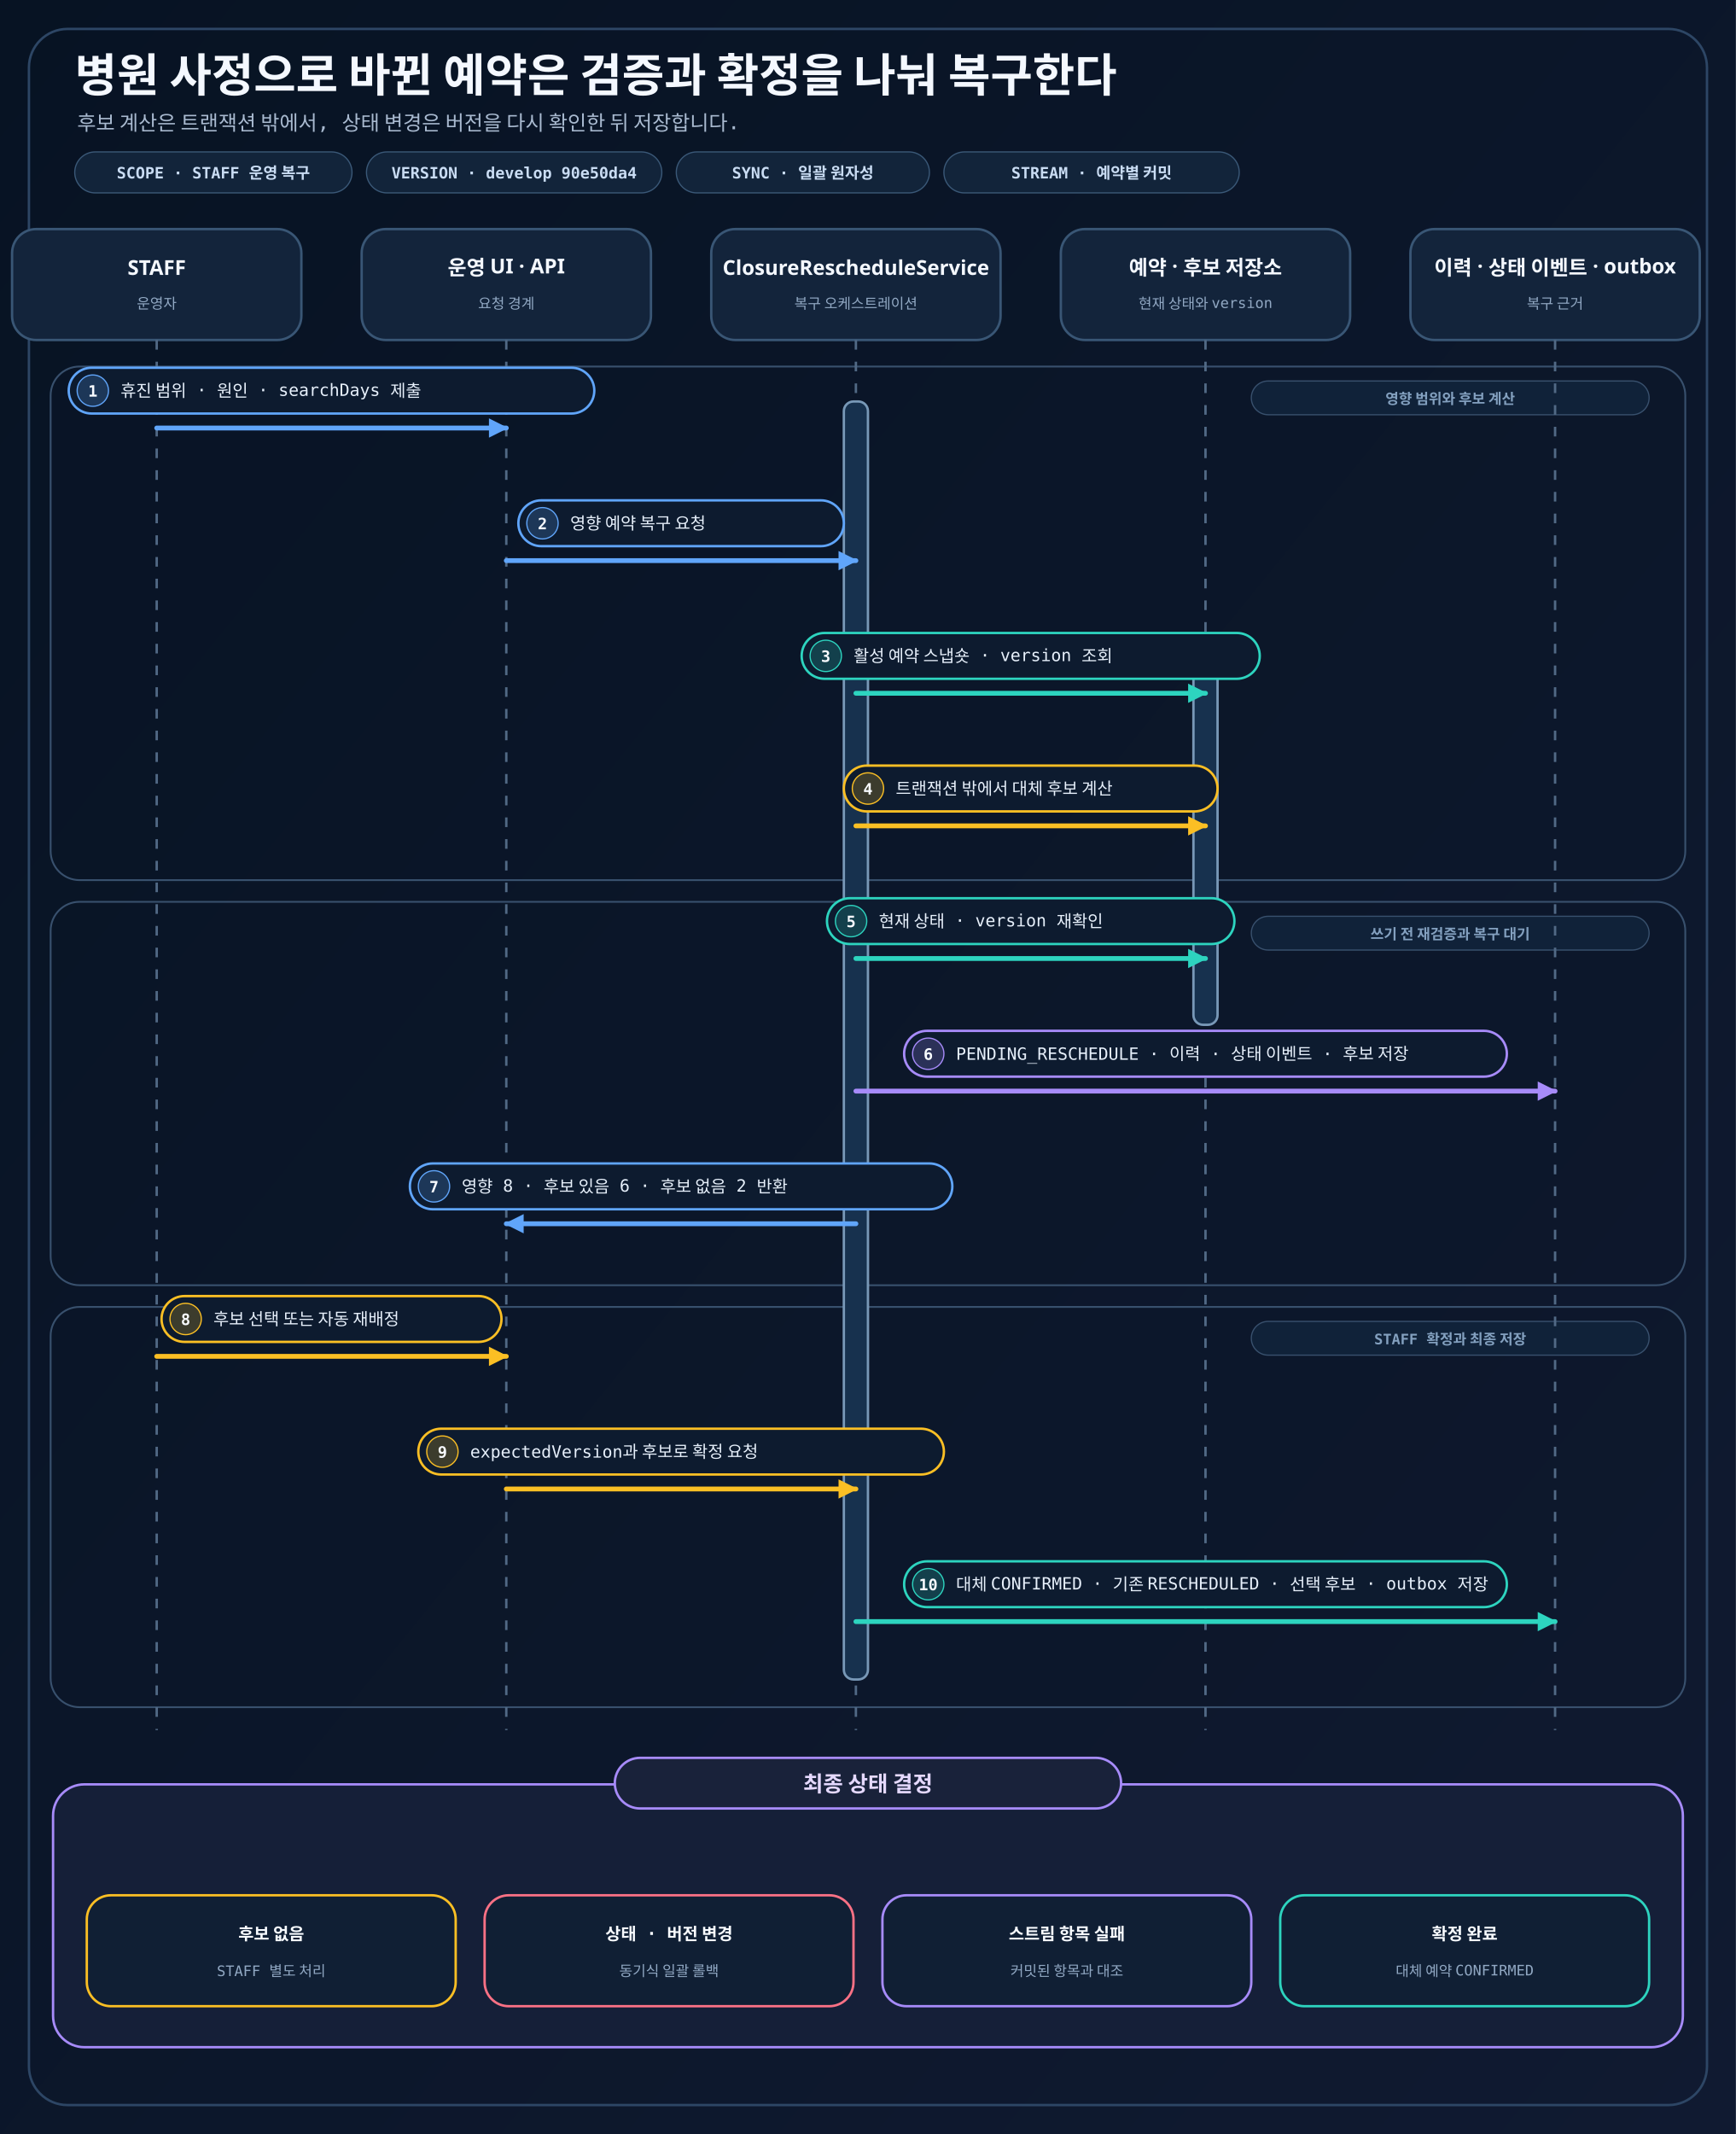
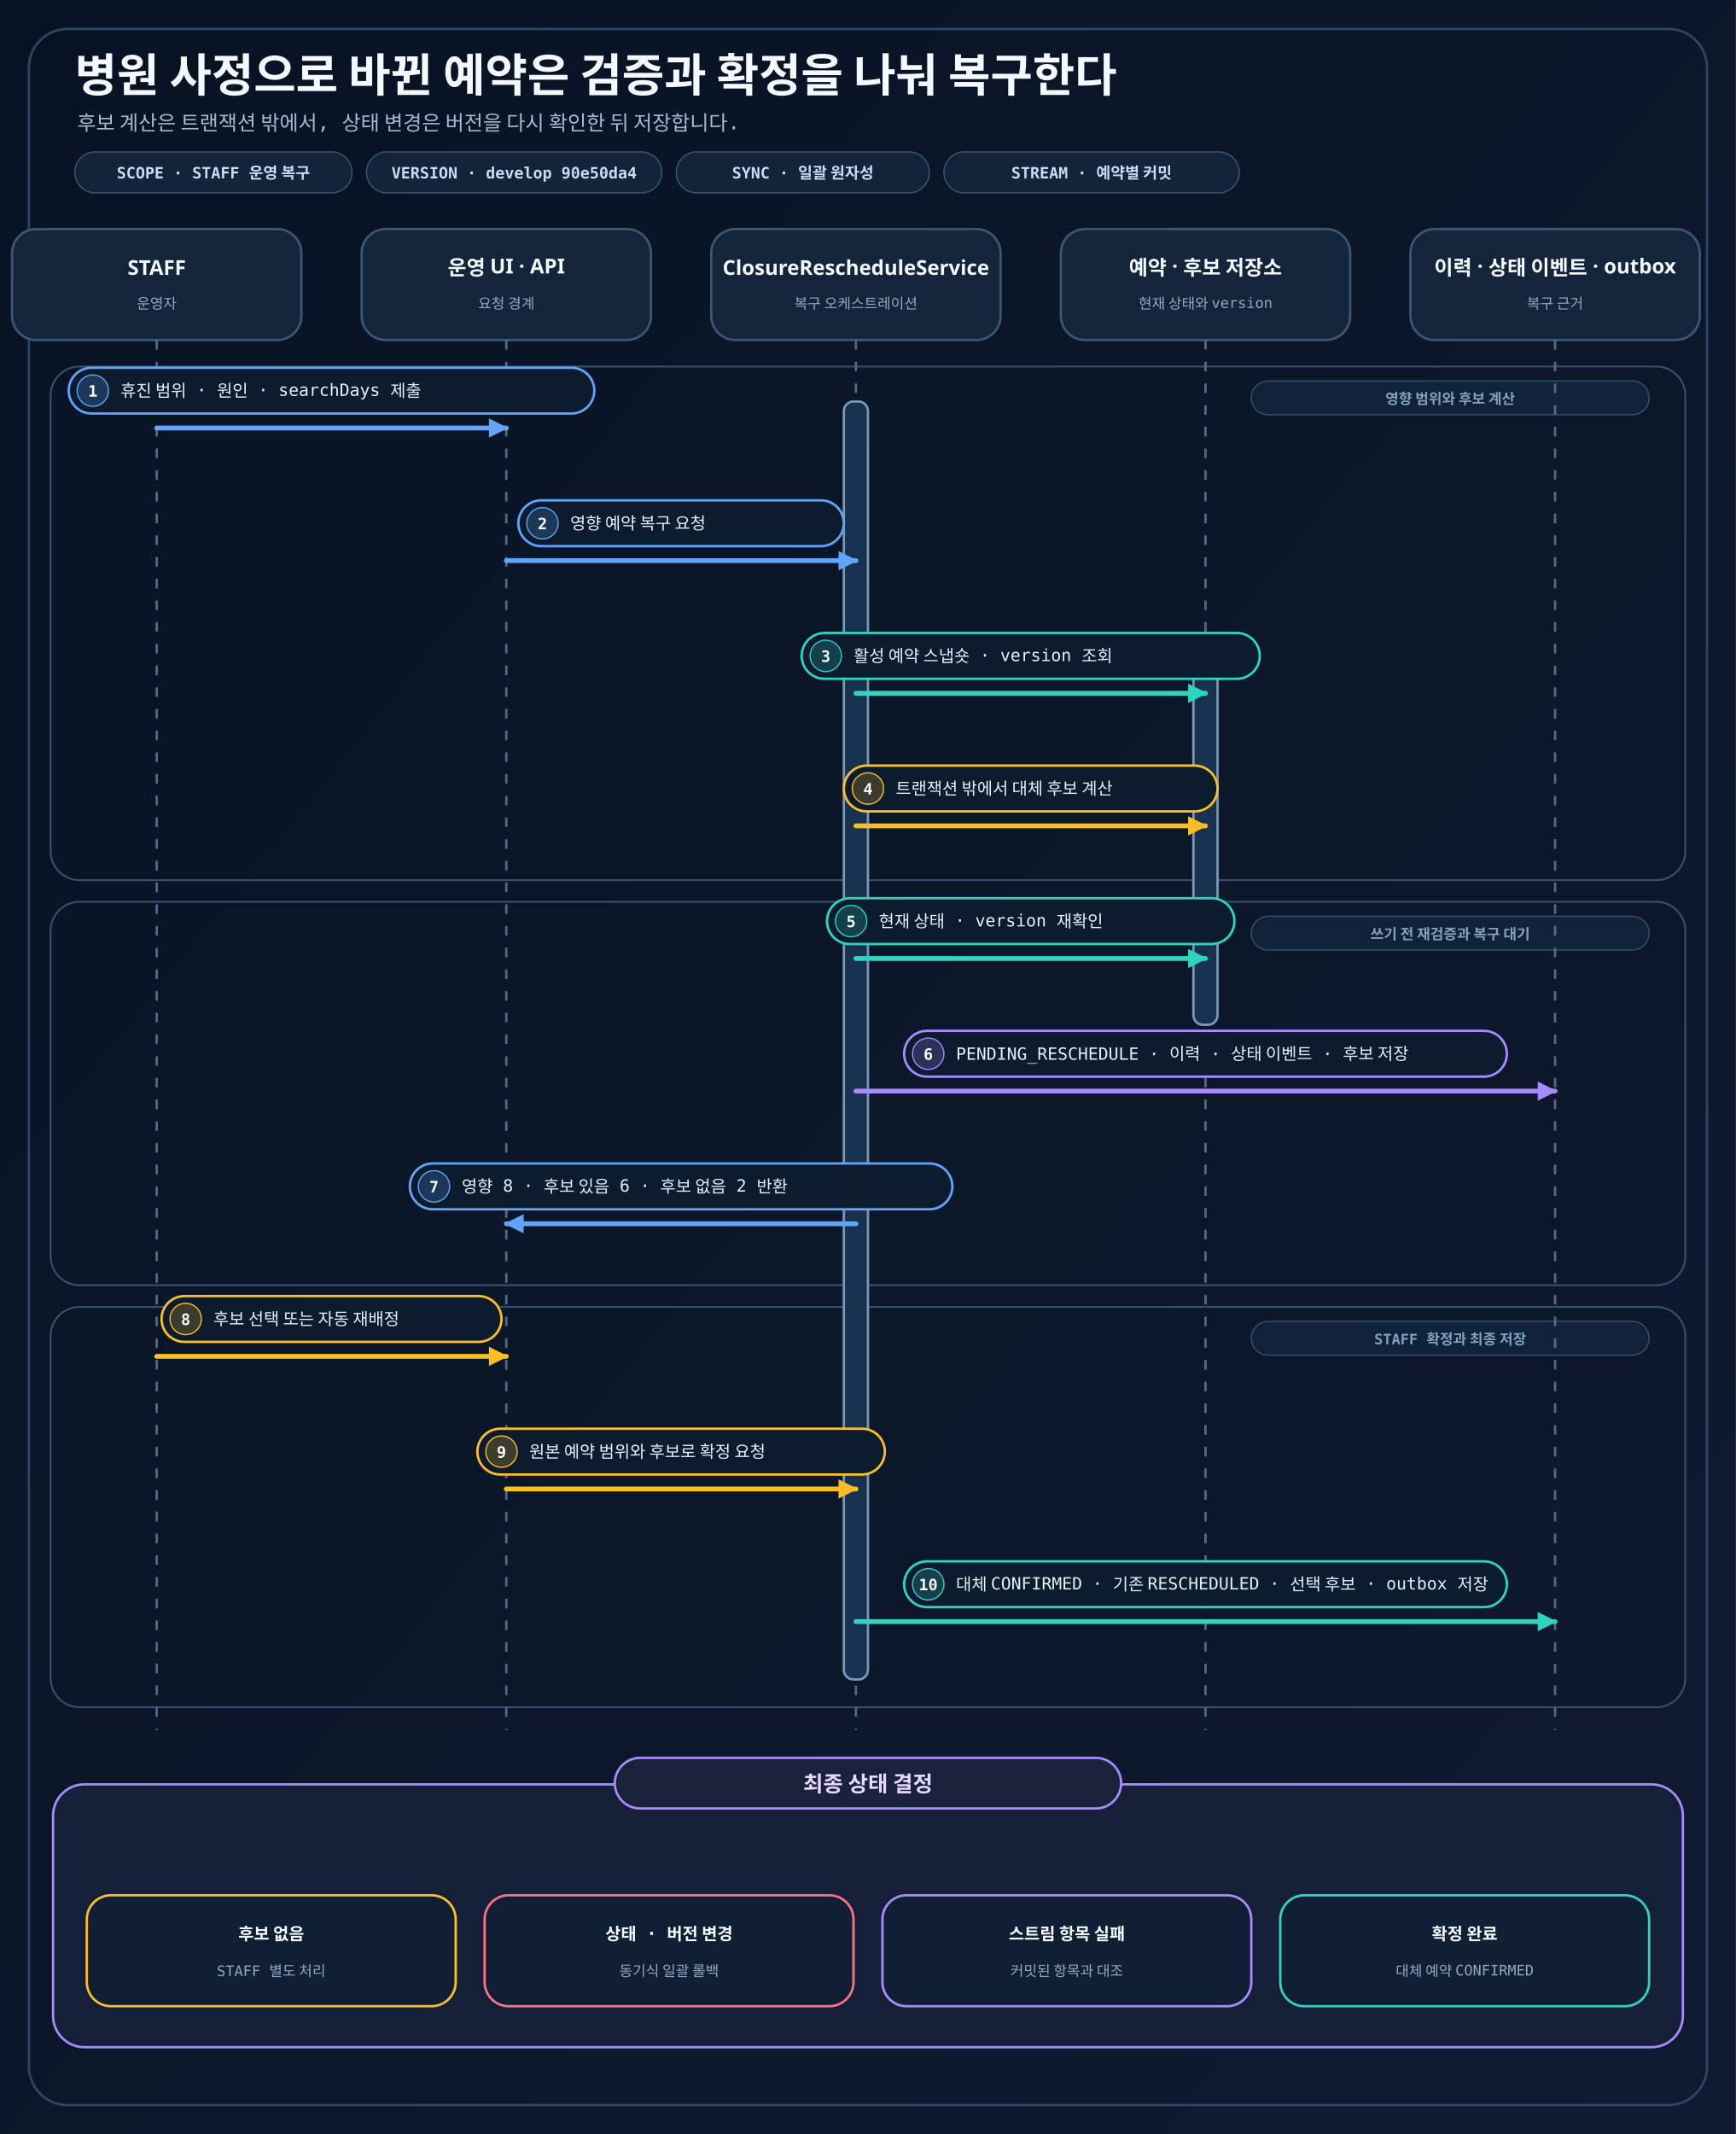
<svg xmlns="http://www.w3.org/2000/svg" width="1440" height="1770" viewBox="0 0 1440 1770" role="img" aria-labelledby="title desc" data-locale="ko">
  <defs>
    <linearGradient id="canvas" x1="0" y1="0" x2="1" y2="1">
      <stop stop-color="#071323" />
      <stop offset="1" stop-color="#101a31" />
    </linearGradient>
    <marker id="blueArrow" viewBox="0 0 10 10" markerWidth="16" markerHeight="16" refX="9" refY="5" orient="auto" markerUnits="userSpaceOnUse" data-role="sequence" data-size="16x16" data-tip-direction="positive-x">
      <path d="M 0 0 L 10 5 L 0 10 Z" fill="#60a5fa" data-solid-head="true" />
    </marker>
    <marker id="cyanArrow" viewBox="0 0 10 10" markerWidth="16" markerHeight="16" refX="9" refY="5" orient="auto" markerUnits="userSpaceOnUse" data-role="sequence" data-size="16x16" data-tip-direction="positive-x">
      <path d="M 0 0 L 10 5 L 0 10 Z" fill="#2dd4bf" data-solid-head="true" />
    </marker>
    <marker id="amberArrow" viewBox="0 0 10 10" markerWidth="16" markerHeight="16" refX="9" refY="5" orient="auto" markerUnits="userSpaceOnUse" data-role="sequence" data-size="16x16" data-tip-direction="positive-x">
      <path d="M 0 0 L 10 5 L 0 10 Z" fill="#fbbf24" data-solid-head="true" />
    </marker>
    <marker id="redArrow" viewBox="0 0 10 10" markerWidth="16" markerHeight="16" refX="9" refY="5" orient="auto" markerUnits="userSpaceOnUse" data-role="sequence" data-size="16x16" data-tip-direction="positive-x">
      <path d="M 0 0 L 10 5 L 0 10 Z" fill="#fb7185" data-solid-head="true" />
    </marker>
    <marker id="purpleArrow" viewBox="0 0 10 10" markerWidth="16" markerHeight="16" refX="9" refY="5" orient="auto" markerUnits="userSpaceOnUse" data-role="sequence" data-size="16x16" data-tip-direction="positive-x">
      <path d="M 0 0 L 10 5 L 0 10 Z" fill="#a78bfa" data-solid-head="true" />
    </marker>
    <style>
  .title{font-family:"goorm Sans", "Apple SD Gothic Neo", sans-serif;font-size:38px;font-weight:800;fill:#f4f8ff}
  .subtitle{font-family:"goorm Sans Code", "goorm Sans", monospace;font-size:17px;fill:#a9bad0}
  .badge{font-family:"goorm Sans Code", "goorm Sans", monospace;font-size:13px;font-weight:700;fill:#c9dcf3}
  .participant{font-family:"goorm Sans", "Apple SD Gothic Neo", sans-serif;font-size:17px;font-weight:800;fill:#f4f8ff}
  .role{font-family:"goorm Sans Code", "goorm Sans", monospace;font-size:12px;fill:#91a8c3}
  .labelText,.num,.outcome,.ui-label,.ui-mono{font-family:"goorm Sans Code", "goorm Sans", monospace}
  .labelText{font-size:14px;fill:#e7f0fb}
  .num{font-size:13px;font-weight:800;fill:#f8fbff}
  .outcome{font-size:14px;font-weight:800;fill:#f8fbff}
  .header{fill:#13243b;stroke:#395675;stroke-width:2}
  .frame{fill:none;stroke:#2d4665;stroke-width:2}
  .lifeline{fill:none;stroke:#516985;stroke-width:2;stroke-dasharray:8 10}
  .activation{fill:#17314e;stroke:#7898b7;stroke-width:2}
  .pill{fill:#0d1b2f;stroke-width:2}
  .call{fill:none;stroke-width:4;stroke-linecap:round;stroke-linejoin:round}
  .blue-line{stroke:#60a5fa;marker-end:url(#blueArrow)}
  .cyan-line{stroke:#2dd4bf;marker-end:url(#cyanArrow)}
  .amber-line{stroke:#fbbf24;marker-end:url(#amberArrow)}
  .red-line{stroke:#fb7185;marker-end:url(#redArrow)}
  .purple-line{stroke:#a78bfa;marker-end:url(#purpleArrow)}
  .phase{fill:#0b1729;fill-opacity:.28;stroke:#38506d;stroke-width:1.5}
  .phase-label{font-family:"goorm Sans Code", "goorm Sans", monospace;font-size:12px;font-weight:700;fill:#83a0bf}
  .decision{fill:#151f38;stroke:#a78bfa;stroke-width:2}
  .decision-title{font-family:"goorm Sans", "Apple SD Gothic Neo", sans-serif;font-size:18px;font-weight:800;fill:#e5d9ff}
</style>
  </defs>
  <rect width="1440" height="1770" fill="url(#canvas)" />
  <rect class="frame" x="24" y="24" width="1392" height="1722" rx="32" />
  <text class="title" x="62" y="76">병원 사정으로 바뀐 예약은 검증과 확정을 나눠 복구한다</text>
  <text class="subtitle" x="64" y="108">후보 계산은 트랜잭션 밖에서, 상태 변경은 버전을 다시 확인한 뒤 저장합니다.</text>
  <rect x="62" y="126" width="230" height="34" rx="17" fill="#12243a" stroke="#3a5877" />
  <text class="badge" x="177" y="148" text-anchor="middle">SCOPE · STAFF 운영 복구</text>
  <rect x="304" y="126" width="245" height="34" rx="17" fill="#12243a" stroke="#3a5877" />
  <text class="badge" x="426.5" y="148" text-anchor="middle">VERSION · develop 90e50da4</text>
  <rect x="561" y="126" width="210" height="34" rx="17" fill="#12243a" stroke="#3a5877" />
  <text class="badge" x="666" y="148" text-anchor="middle">SYNC · 일괄 원자성</text>
  <rect x="783" y="126" width="245" height="34" rx="17" fill="#12243a" stroke="#3a5877" />
  <text class="badge" x="905.5" y="148" text-anchor="middle">STREAM · 예약별 커밋</text>
  <rect class="phase" x="42" y="304" width="1356" height="426" rx="24" />
  <rect x="1038" y="316" width="330" height="28" rx="14" fill="#102239" stroke="#38506d" />
  <text class="phase-label" x="1203" y="335" text-anchor="middle">영향 범위와 후보 계산</text>
  <rect class="phase" x="42" y="748" width="1356" height="318" rx="24" />
  <rect x="1038" y="760" width="330" height="28" rx="14" fill="#102239" stroke="#38506d" />
  <text class="phase-label" x="1203" y="779" text-anchor="middle">쓰기 전 재검증과 복구 대기</text>
  <rect class="phase" x="42" y="1084" width="1356" height="332" rx="24" />
  <rect x="1038" y="1096" width="330" height="28" rx="14" fill="#102239" stroke="#38506d" />
  <text class="phase-label" x="1203" y="1115" text-anchor="middle">STAFF 확정과 최종 저장</text>
  <g>
    <rect id="staff" class="header card" x="10" y="190" width="240" height="92" rx="20" />
    <text class="participant" x="130" y="228" text-anchor="middle">STAFF</text>
    <text class="role" x="130" y="256" text-anchor="middle">운영자</text>
  </g>
  <g>
    <rect id="api" class="header card" x="300" y="190" width="240" height="92" rx="20" />
    <text class="participant" x="420" y="228" text-anchor="middle">운영 UI · API</text>
    <text class="role" x="420" y="256" text-anchor="middle">요청 경계</text>
  </g>
  <g>
    <rect id="service" class="header card" x="590" y="190" width="240" height="92" rx="20" />
    <text class="participant" x="710" y="228" text-anchor="middle">ClosureRescheduleService</text>
    <text class="role" x="710" y="256" text-anchor="middle">복구 오케스트레이션</text>
  </g>
  <g>
    <rect id="store" class="header card" x="880" y="190" width="240" height="92" rx="20" />
    <text class="participant" x="1000" y="228" text-anchor="middle">예약 · 후보 저장소</text>
    <text class="role" x="1000" y="256" text-anchor="middle">현재 상태와 version</text>
  </g>
  <g>
    <rect id="outbox" class="header card" x="1170" y="190" width="240" height="92" rx="20" />
    <text class="participant" x="1290" y="228" text-anchor="middle">이력 · 상태 이벤트 · outbox</text>
    <text class="role" x="1290" y="256" text-anchor="middle">복구 근거</text>
  </g>
  <path class="lifeline" d="M130 282 V1435" />
  <path class="lifeline" d="M420 282 V1435" />
  <path class="lifeline" d="M710 282 V1435" />
  <path class="lifeline" d="M1000 282 V1435" />
  <path class="lifeline" d="M1290 282 V1435" />
  <rect class="activation" x="700" y="333" width="20" height="1060" rx="8" />
  <rect class="activation" x="990" y="545" width="20" height="305" rx="8" />
  <g>
    <rect class="pill" x="57" y="305" width="436" height="38" rx="19" stroke="#60a5fa" />
    <circle cx="77" cy="324" r="13" fill="#60a5fa" fill-opacity=".2" stroke="#60a5fa" />
    <text class="num" x="77" y="329" text-anchor="middle">1</text>
    <text class="labelText" x="100" y="329">휴진 범위 · 원인 · searchDays 제출</text>
  </g>
  <path class="call blue-line" data-source-node="staff" data-target-node="api" d="M130 355 H420" />
  <g>
    <rect class="pill" x="430" y="415" width="270" height="38" rx="19" stroke="#60a5fa" />
    <circle cx="450" cy="434" r="13" fill="#60a5fa" fill-opacity=".2" stroke="#60a5fa" />
    <text class="num" x="450" y="439" text-anchor="middle">2</text>
    <text class="labelText" x="473" y="439">영향 예약 복구 요청</text>
  </g>
  <path class="call blue-line" data-source-node="api" data-target-node="service" d="M420 465 H710" />
  <g>
    <rect class="pill" x="665" y="525" width="380" height="38" rx="19" stroke="#2dd4bf" />
    <circle cx="685" cy="544" r="13" fill="#2dd4bf" fill-opacity=".2" stroke="#2dd4bf" />
    <text class="num" x="685" y="549" text-anchor="middle">3</text>
    <text class="labelText" x="708" y="549">활성 예약 스냅숏 · version 조회</text>
  </g>
  <path class="call cyan-line" data-source-node="service" data-target-node="store" d="M710 575 H1000" />
  <g>
    <rect class="pill" x="700" y="635" width="310" height="38" rx="19" stroke="#fbbf24" />
    <circle cx="720" cy="654" r="13" fill="#fbbf24" fill-opacity=".2" stroke="#fbbf24" />
    <text class="num" x="720" y="659" text-anchor="middle">4</text>
    <text class="labelText" x="743" y="659">트랜잭션 밖에서 대체 후보 계산</text>
  </g>
  <path class="call amber-line" data-source-node="service" data-target-node="store" d="M710 685 H1000" />
  <g>
    <rect class="pill" x="686" y="745" width="338" height="38" rx="19" stroke="#2dd4bf" />
    <circle cx="706" cy="764" r="13" fill="#2dd4bf" fill-opacity=".2" stroke="#2dd4bf" />
    <text class="num" x="706" y="769" text-anchor="middle">5</text>
    <text class="labelText" x="729" y="769">현재 상태 · version 재확인</text>
  </g>
  <path class="call cyan-line" data-source-node="service" data-target-node="store" d="M710 795 H1000" />
  <g>
    <rect class="pill" x="750" y="855" width="500" height="38" rx="19" stroke="#a78bfa" />
    <circle cx="770" cy="874" r="13" fill="#a78bfa" fill-opacity=".2" stroke="#a78bfa" />
    <text class="num" x="770" y="879" text-anchor="middle">6</text>
    <text class="labelText" x="793" y="879">PENDING_RESCHEDULE · 이력 · 상태 이벤트 · 후보 저장</text>
  </g>
  <path class="call purple-line" data-source-node="service" data-target-node="outbox" d="M710 905 H1290" />
  <g>
    <rect class="pill" x="340" y="965" width="450" height="38" rx="19" stroke="#60a5fa" />
    <circle cx="360" cy="984" r="13" fill="#60a5fa" fill-opacity=".2" stroke="#60a5fa" />
    <text class="num" x="360" y="989" text-anchor="middle">7</text>
    <text class="labelText" x="383" y="989">영향 8 · 후보 있음 6 · 후보 없음 2 반환</text>
  </g>
  <path class="call blue-line" data-source-node="service" data-target-node="api" d="M710 1015 H420" />
  <g>
    <rect class="pill" x="134" y="1075" width="282" height="38" rx="19" stroke="#fbbf24" />
    <circle cx="154" cy="1094" r="13" fill="#fbbf24" fill-opacity=".2" stroke="#fbbf24" />
    <text class="num" x="154" y="1099" text-anchor="middle">8</text>
    <text class="labelText" x="177" y="1099">후보 선택 또는 자동 재배정</text>
  </g>
  <path class="call amber-line" data-source-node="staff" data-target-node="api" d="M130 1125 H420" />
  <g>
-     <rect class="pill" x="347" y="1185" width="436" height="38" rx="19" stroke="#fbbf24" />
-     <circle cx="367" cy="1204" r="13" fill="#fbbf24" fill-opacity=".2" stroke="#fbbf24" />
-     <text class="num" x="367" y="1209" text-anchor="middle">9</text>
-     <text class="labelText" x="390" y="1209">expectedVersion과 후보로 확정 요청</text>
+     <rect class="pill" x="396" y="1185" width="338" height="38" rx="19" stroke="#fbbf24" />
+     <circle cx="416" cy="1204" r="13" fill="#fbbf24" fill-opacity=".2" stroke="#fbbf24" />
+     <text class="num" x="416" y="1209" text-anchor="middle">9</text>
+     <text class="labelText" x="439" y="1209">원본 예약 범위와 후보로 확정 요청</text>
  </g>
  <path class="call amber-line" data-source-node="api" data-target-node="service" d="M420 1235 H710" />
  <g>
    <rect class="pill" x="750" y="1295" width="500" height="38" rx="19" stroke="#2dd4bf" />
    <circle cx="770" cy="1314" r="13" fill="#2dd4bf" fill-opacity=".2" stroke="#2dd4bf" />
    <text class="num" x="770" y="1319" text-anchor="middle">10</text>
    <text class="labelText" x="793" y="1319">대체 CONFIRMED · 기존 RESCHEDULED · 선택 후보 · outbox 저장</text>
  </g>
  <path class="call cyan-line" data-source-node="service" data-target-node="outbox" d="M710 1345 H1290" />
  <rect class="decision" x="44" y="1480" width="1352" height="218" rx="26" />
  <rect x="510" y="1458" width="420" height="42" rx="21" fill="#19223a" stroke="#a78bfa" stroke-width="2" />
  <text class="decision-title" x="720" y="1486" text-anchor="middle">최종 상태 결정</text>
  <rect x="72" y="1572" width="306" height="92" rx="20" fill="#101f34" stroke="#fbbf24" stroke-width="2" />
  <text class="outcome" x="225" y="1609" text-anchor="middle">후보 없음</text>
  <text class="role" x="225" y="1639" text-anchor="middle">STAFF 별도 처리</text>
  <rect x="402" y="1572" width="306" height="92" rx="20" fill="#101f34" stroke="#fb7185" stroke-width="2" />
  <text class="outcome" x="555" y="1609" text-anchor="middle">상태 · 버전 변경</text>
  <text class="role" x="555" y="1639" text-anchor="middle">동기식 일괄 롤백</text>
  <rect x="732" y="1572" width="306" height="92" rx="20" fill="#101f34" stroke="#a78bfa" stroke-width="2" />
  <text class="outcome" x="885" y="1609" text-anchor="middle">스트림 항목 실패</text>
  <text class="role" x="885" y="1639" text-anchor="middle">커밋된 항목과 대조</text>
  <rect x="1062" y="1572" width="306" height="92" rx="20" fill="#101f34" stroke="#2dd4bf" stroke-width="2" />
  <text class="outcome" x="1215" y="1609" text-anchor="middle">확정 완료</text>
  <text class="role" x="1215" y="1639" text-anchor="middle">대체 예약 CONFIRMED</text>
</svg>
